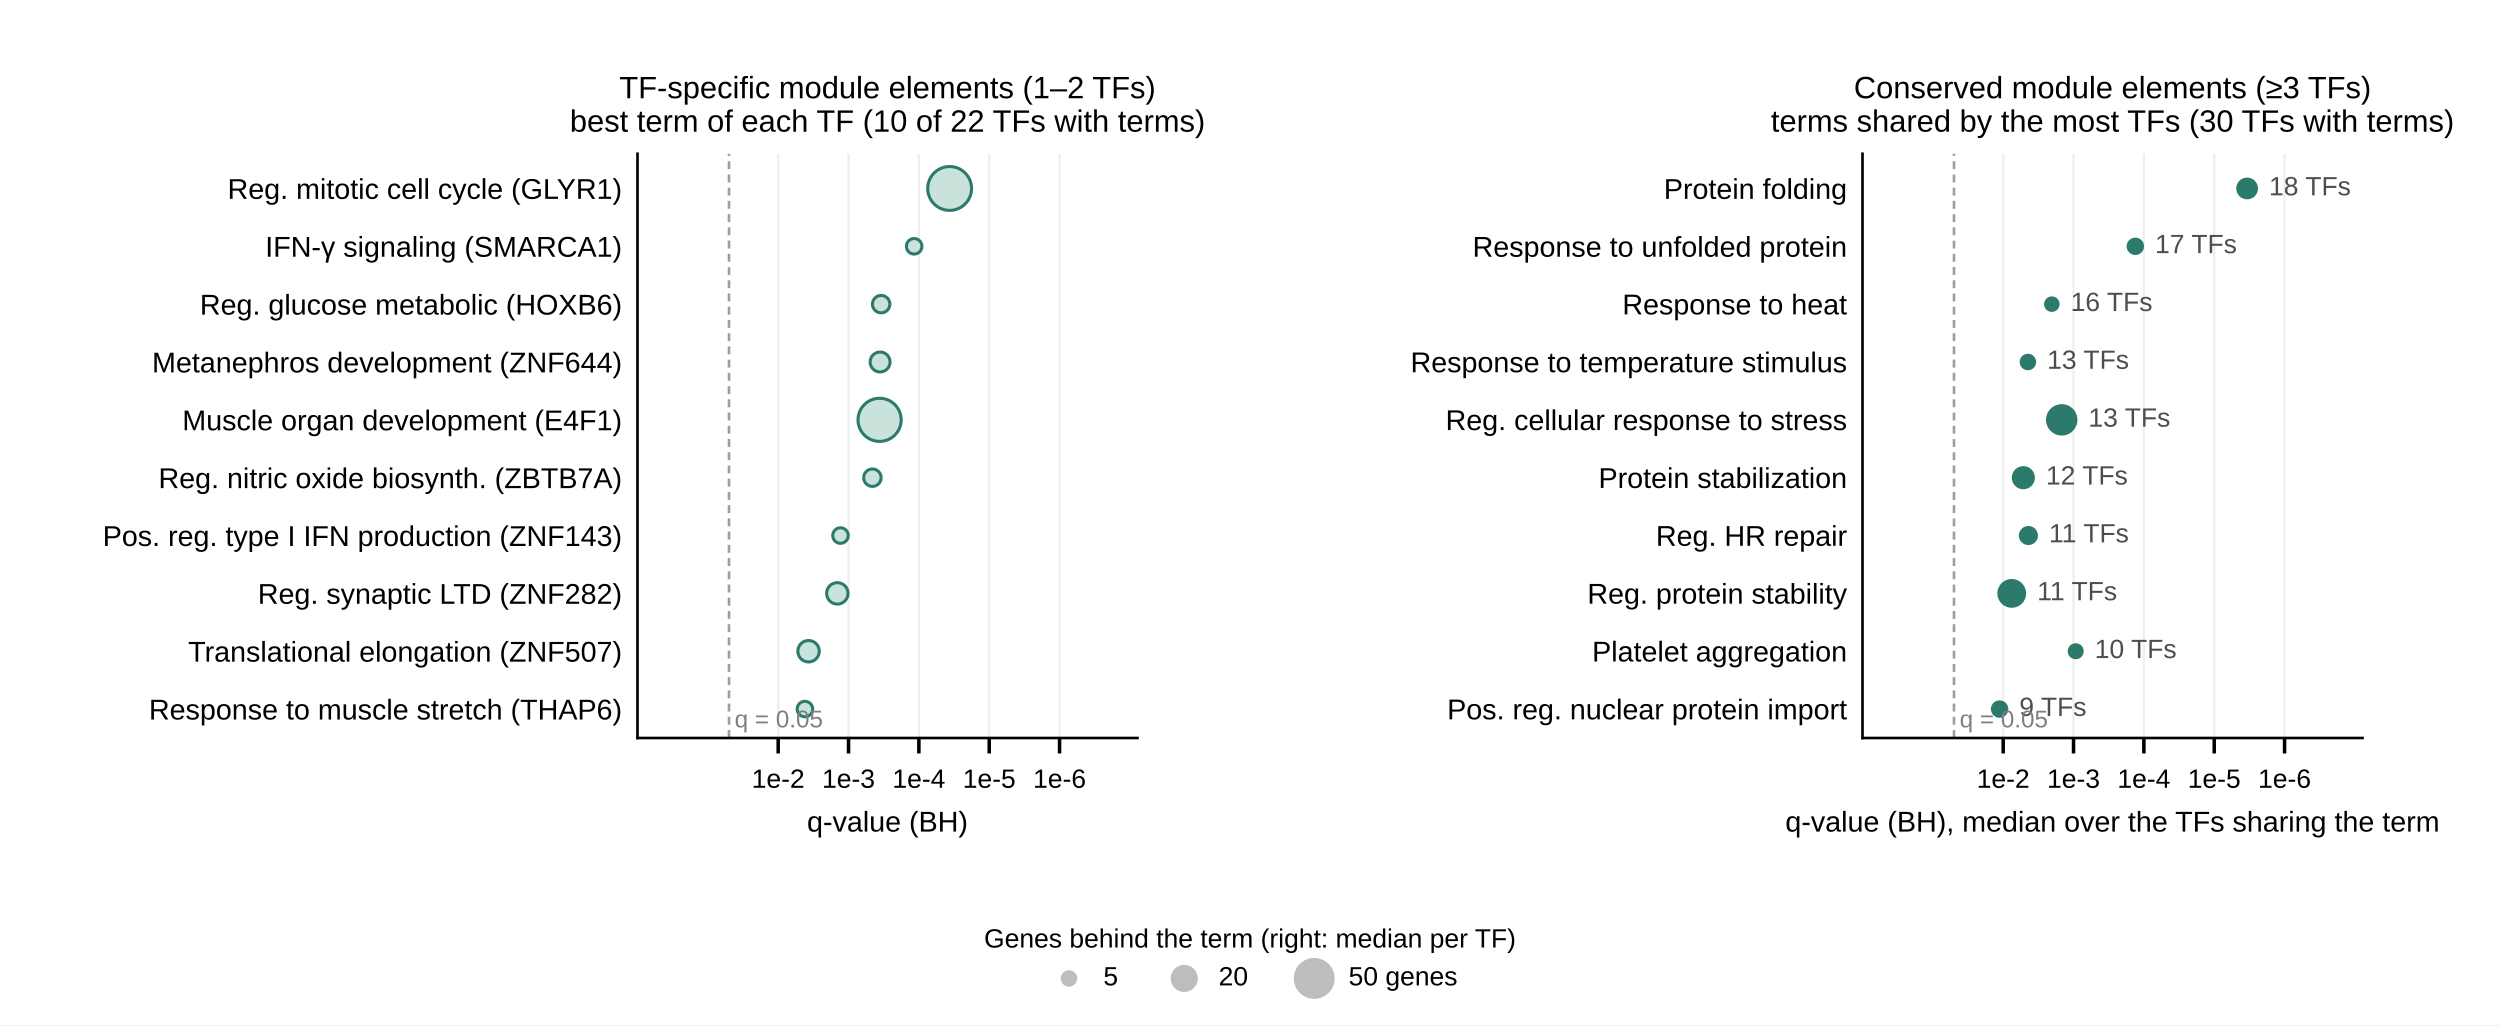
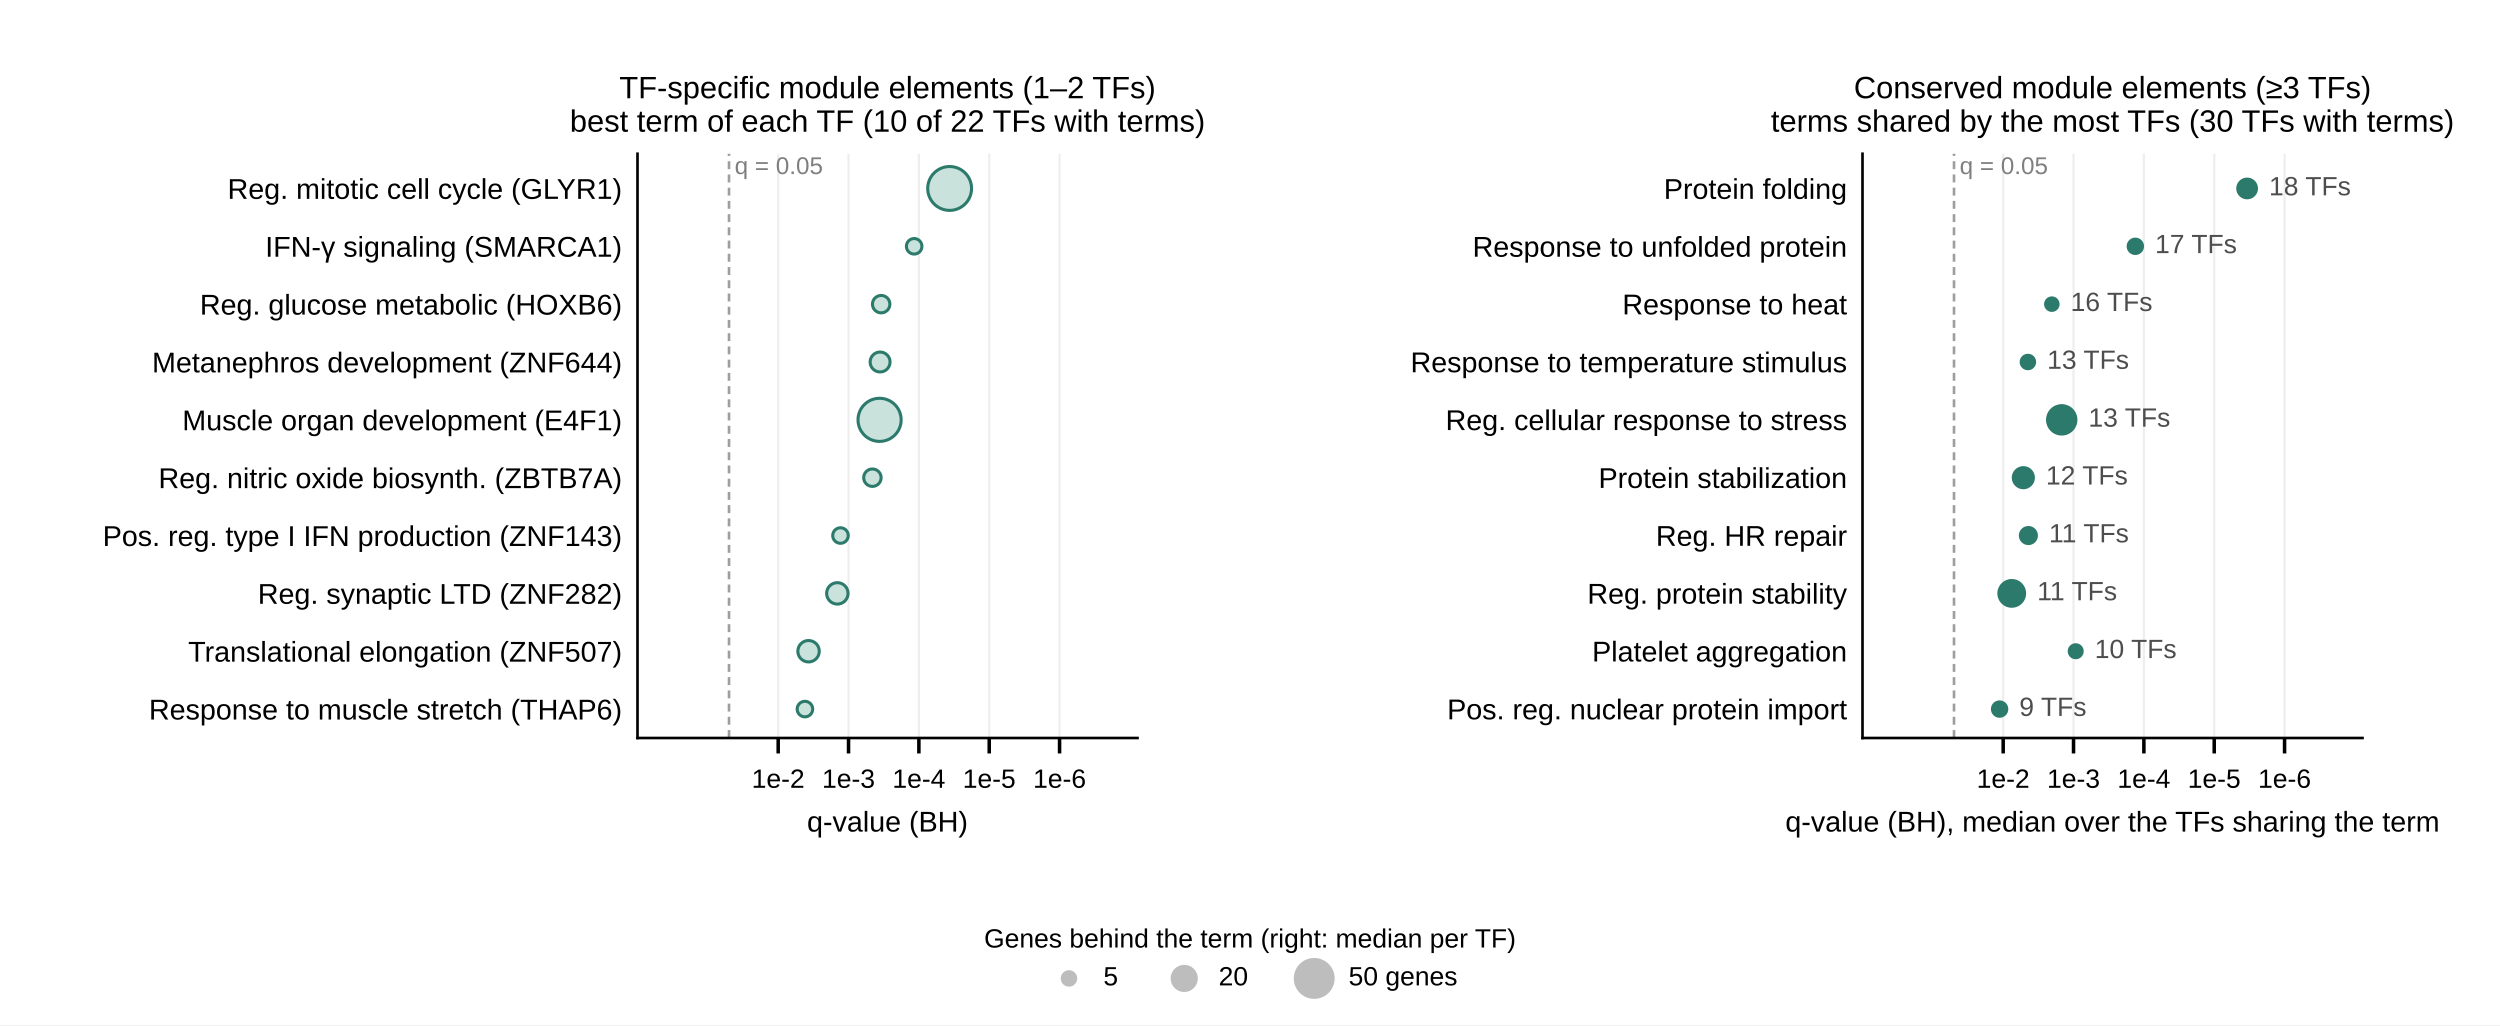
<svg xmlns="http://www.w3.org/2000/svg" xmlns:xlink="http://www.w3.org/1999/xlink" width="566.929pt" height="232.441pt" viewBox="0 0 566.929 232.441" version="1.1">
  <defs>
    <style type="text/css">*{stroke-linejoin: round; stroke-linecap: butt}</style>
  </defs>
  <g id="figure_1">
    <g id="patch_1">
      <path d="M 0 232.441  L 566.929 232.441  L 566.929 0  L 0 0  z " style="fill: #ffffff" />
    </g>
    <g id="axes_1">
      <g id="patch_2">
        <path d="M 144.567 167.357  L 257.953 167.357  L 257.953 34.866  L 144.567 34.866  z " style="fill: #ffffff" />
      </g>
      <g id="line2d_1">
-         <path d="M 165.321 167.357  L 165.321 34.866  " clip-path="url(#p20ac99650b)" style="fill: none; stroke-dasharray: 1.8,1.2; stroke-dashoffset: 0; stroke: #9e9e9e; stroke-width: 0.6" />
+         <path d="M 165.321 167.357  L 165.321 34.866  " clip-path="url(#p49c04c77f4)" style="fill: none; stroke-dasharray: 1.8,1.2; stroke-dashoffset: 0; stroke: #9e9e9e; stroke-width: 0.6" />
      </g>
      <g id="matplotlib.axis_1">
        <g id="xtick_1">
          <g id="line2d_2">
-             <path d="M 176.471 167.357  L 176.471 34.866  " clip-path="url(#p20ac99650b)" style="fill: none; stroke: #eeeeee; stroke-width: 0.5; stroke-linecap: square" />
+             <path d="M 176.471 167.357  L 176.471 34.866  " clip-path="url(#p49c04c77f4)" style="fill: none; stroke: #eeeeee; stroke-width: 0.5; stroke-linecap: square" />
          </g>
          <g id="line2d_3">
            <defs>
-               <path id="mb844de4416" d="M 0 0  L 0 3.5  " style="stroke: #000000; stroke-width: 0.8" />
+               <path id="m54eb2dacb0" d="M 0 0  L 0 3.5  " style="stroke: #000000; stroke-width: 0.8" />
            </defs>
            <g>
-               <use xlink:href="#mb844de4416" x="176.471" y="167.357" style="stroke: #000000; stroke-width: 0.8" />
+               <use xlink:href="#m54eb2dacb0" x="176.471" y="167.357" style="stroke: #000000; stroke-width: 0.8" />
            </g>
          </g>
          <g id="text_1">
            <text style="text-anchor: middle" x="176.471" y="178.652" transform="rotate(-0 176.4712 178.6522)" font-family="Arial, ArialMT, Helvetica, sans-serif" font-size="6.000">1e-2</text>
          </g>
        </g>
        <g id="xtick_2">
          <g id="line2d_4">
-             <path d="M 192.423 167.357  L 192.423 34.866  " clip-path="url(#p20ac99650b)" style="fill: none; stroke: #eeeeee; stroke-width: 0.5; stroke-linecap: square" />
+             <path d="M 192.423 167.357  L 192.423 34.866  " clip-path="url(#p49c04c77f4)" style="fill: none; stroke: #eeeeee; stroke-width: 0.5; stroke-linecap: square" />
          </g>
          <g id="line2d_5">
            <g>
-               <use xlink:href="#mb844de4416" x="192.423" y="167.357" style="stroke: #000000; stroke-width: 0.8" />
+               <use xlink:href="#m54eb2dacb0" x="192.423" y="167.357" style="stroke: #000000; stroke-width: 0.8" />
            </g>
          </g>
          <g id="text_2">
            <text style="text-anchor: middle" x="192.423" y="178.652" transform="rotate(-0 192.4233 178.6522)" font-family="Arial, ArialMT, Helvetica, sans-serif" font-size="6.000">1e-3</text>
          </g>
        </g>
        <g id="xtick_3">
          <g id="line2d_6">
-             <path d="M 208.375 167.357  L 208.375 34.866  " clip-path="url(#p20ac99650b)" style="fill: none; stroke: #eeeeee; stroke-width: 0.5; stroke-linecap: square" />
+             <path d="M 208.375 167.357  L 208.375 34.866  " clip-path="url(#p49c04c77f4)" style="fill: none; stroke: #eeeeee; stroke-width: 0.5; stroke-linecap: square" />
          </g>
          <g id="line2d_7">
            <g>
-               <use xlink:href="#mb844de4416" x="208.375" y="167.357" style="stroke: #000000; stroke-width: 0.8" />
+               <use xlink:href="#m54eb2dacb0" x="208.375" y="167.357" style="stroke: #000000; stroke-width: 0.8" />
            </g>
          </g>
          <g id="text_3">
            <text style="text-anchor: middle" x="208.375" y="178.652" transform="rotate(-0 208.3754 178.6522)" font-family="Arial, ArialMT, Helvetica, sans-serif" font-size="6.000">1e-4</text>
          </g>
        </g>
        <g id="xtick_4">
          <g id="line2d_8">
-             <path d="M 224.328 167.357  L 224.328 34.866  " clip-path="url(#p20ac99650b)" style="fill: none; stroke: #eeeeee; stroke-width: 0.5; stroke-linecap: square" />
+             <path d="M 224.328 167.357  L 224.328 34.866  " clip-path="url(#p49c04c77f4)" style="fill: none; stroke: #eeeeee; stroke-width: 0.5; stroke-linecap: square" />
          </g>
          <g id="line2d_9">
            <g>
-               <use xlink:href="#mb844de4416" x="224.328" y="167.357" style="stroke: #000000; stroke-width: 0.8" />
+               <use xlink:href="#m54eb2dacb0" x="224.328" y="167.357" style="stroke: #000000; stroke-width: 0.8" />
            </g>
          </g>
          <g id="text_4">
            <text style="text-anchor: middle" x="224.328" y="178.652" transform="rotate(-0 224.3276 178.6522)" font-family="Arial, ArialMT, Helvetica, sans-serif" font-size="6.000">1e-5</text>
          </g>
        </g>
        <g id="xtick_5">
          <g id="line2d_10">
-             <path d="M 240.28 167.357  L 240.28 34.866  " clip-path="url(#p20ac99650b)" style="fill: none; stroke: #eeeeee; stroke-width: 0.5; stroke-linecap: square" />
+             <path d="M 240.28 167.357  L 240.28 34.866  " clip-path="url(#p49c04c77f4)" style="fill: none; stroke: #eeeeee; stroke-width: 0.5; stroke-linecap: square" />
          </g>
          <g id="line2d_11">
            <g>
-               <use xlink:href="#mb844de4416" x="240.28" y="167.357" style="stroke: #000000; stroke-width: 0.8" />
+               <use xlink:href="#m54eb2dacb0" x="240.28" y="167.357" style="stroke: #000000; stroke-width: 0.8" />
            </g>
          </g>
          <g id="text_5">
            <text style="text-anchor: middle" x="240.28" y="178.652" transform="rotate(-0 240.2797 178.6522)" font-family="Arial, ArialMT, Helvetica, sans-serif" font-size="6.000">1e-6</text>
          </g>
        </g>
        <g id="text_6">
          <text style="text-anchor: middle" x="201.26" y="188.576" transform="rotate(-0 201.2598 188.5765)" font-family="Arial, ArialMT, Helvetica, sans-serif" font-size="6.500">q-value (BH)</text>
        </g>
      </g>
      <g id="matplotlib.axis_2">
        <g id="ytick_1">
          <g id="line2d_12" />
          <g id="text_7">
            <text style="text-anchor: end" x="141.067" y="45.103" transform="rotate(-0 141.0669 45.10281)" font-family="Arial, ArialMT, Helvetica, sans-serif" font-size="6.500">Reg. mitotic cell cycle  (GLYR1)</text>
          </g>
        </g>
        <g id="ytick_2">
          <g id="line2d_13" />
          <g id="text_8">
            <text style="text-anchor: end" x="141.067" y="58.221" transform="rotate(-0 141.0669 58.22077)" font-family="Arial, ArialMT, Helvetica, sans-serif" font-size="6.500">IFN-γ signaling  (SMARCA1)</text>
          </g>
        </g>
        <g id="ytick_3">
          <g id="line2d_14" />
          <g id="text_9">
            <text style="text-anchor: end" x="141.067" y="71.341" transform="rotate(-0 141.0669 71.34075)" font-family="Arial, ArialMT, Helvetica, sans-serif" font-size="6.500">Reg. glucose metabolic  (HOXB6)</text>
          </g>
        </g>
        <g id="ytick_4">
          <g id="line2d_15" />
          <g id="text_10">
            <text style="text-anchor: end" x="141.067" y="84.457" transform="rotate(-0 141.0669 84.45668)" font-family="Arial, ArialMT, Helvetica, sans-serif" font-size="6.500">Metanephros development  (ZNF644)</text>
          </g>
        </g>
        <g id="ytick_5">
          <g id="line2d_16" />
          <g id="text_11">
            <text style="text-anchor: end" x="141.067" y="97.575" transform="rotate(-0 141.0669 97.57463)" font-family="Arial, ArialMT, Helvetica, sans-serif" font-size="6.500">Muscle organ development  (E4F1)</text>
          </g>
        </g>
        <g id="ytick_6">
          <g id="line2d_17" />
          <g id="text_12">
            <text style="text-anchor: end" x="141.067" y="110.693" transform="rotate(-0 141.0669 110.6926)" font-family="Arial, ArialMT, Helvetica, sans-serif" font-size="6.500">Reg. nitric oxide biosynth.  (ZBTB7A)</text>
          </g>
        </g>
        <g id="ytick_7">
          <g id="line2d_18" />
          <g id="text_13">
            <text style="text-anchor: end" x="141.067" y="123.811" transform="rotate(-0 141.0669 123.8105)" font-family="Arial, ArialMT, Helvetica, sans-serif" font-size="6.500">Pos. reg. type I IFN production  (ZNF143)</text>
          </g>
        </g>
        <g id="ytick_8">
          <g id="line2d_19" />
          <g id="text_14">
            <text style="text-anchor: end" x="141.067" y="136.928" transform="rotate(-0 141.0669 136.9285)" font-family="Arial, ArialMT, Helvetica, sans-serif" font-size="6.500">Reg. synaptic LTD  (ZNF282)</text>
          </g>
        </g>
        <g id="ytick_9">
          <g id="line2d_20" />
          <g id="text_15">
            <text style="text-anchor: end" x="141.067" y="150.046" transform="rotate(-0 141.0669 150.0464)" font-family="Arial, ArialMT, Helvetica, sans-serif" font-size="6.500">Translational elongation  (ZNF507)</text>
          </g>
        </g>
        <g id="ytick_10">
          <g id="line2d_21" />
          <g id="text_16">
            <text style="text-anchor: end" x="141.067" y="163.164" transform="rotate(-0 141.0669 163.1644)" font-family="Arial, ArialMT, Helvetica, sans-serif" font-size="6.500">Response to muscle stretch  (THAP6)</text>
          </g>
        </g>
      </g>
      <g id="patch_3">
        <path d="M 144.567 167.357  L 144.567 34.866  " style="fill: none; stroke: #000000; stroke-width: 0.6; stroke-linejoin: miter; stroke-linecap: square" />
      </g>
      <g id="patch_4">
        <path d="M 144.567 167.357  L 257.953 167.357  " style="fill: none; stroke: #000000; stroke-width: 0.6; stroke-linejoin: miter; stroke-linecap: square" />
      </g>
      <g id="PathCollection_1">
-         <path d="M 215.35 47.707  C 216.668 47.707 217.932 47.183 218.864 46.251  C 219.796 45.319 220.32 44.055 220.32 42.737  C 220.32 41.419 219.796 40.155 218.864 39.223  C 217.932 38.291 216.668 37.767 215.35 37.767  C 214.032 37.767 212.768 38.291 211.836 39.223  C 210.904 40.155 210.38 41.419 210.38 42.737  C 210.38 44.055 210.904 45.319 211.836 46.251  C 212.768 47.183 214.032 47.707 215.35 47.707  z " clip-path="url(#p20ac99650b)" style="fill: #c9e3dc; stroke: #2c7a6b; stroke-width: 0.7" />
-         <path d="M 207.305 57.616  C 207.772 57.616 208.22 57.43 208.55 57.1  C 208.881 56.77 209.066 56.322 209.066 55.855  C 209.066 55.388 208.881 54.94 208.55 54.61  C 208.22 54.28 207.772 54.094 207.305 54.094  C 206.839 54.094 206.391 54.28 206.061 54.61  C 205.73 54.94 205.545 55.388 205.545 55.855  C 205.545 56.322 205.73 56.77 206.061 57.1  C 206.391 57.43 206.839 57.616 207.305 57.616  z " clip-path="url(#p20ac99650b)" style="fill: #c9e3dc; stroke: #2c7a6b; stroke-width: 0.7" />
-         <path d="M 199.823 70.948  C 200.347 70.948 200.849 70.74 201.22 70.369  C 201.59 69.999 201.798 69.497 201.798 68.973  C 201.798 68.449 201.59 67.947 201.22 67.576  C 200.849 67.206 200.347 66.998 199.823 66.998  C 199.299 66.998 198.797 67.206 198.427 67.576  C 198.056 67.947 197.848 68.449 197.848 68.973  C 197.848 69.497 198.056 69.999 198.427 70.369  C 198.797 70.74 199.299 70.948 199.823 70.948  z " clip-path="url(#p20ac99650b)" style="fill: #c9e3dc; stroke: #2c7a6b; stroke-width: 0.7" />
-         <path d="M 199.58 84.349  C 200.179 84.349 200.753 84.111 201.177 83.688  C 201.6 83.264 201.838 82.69 201.838 82.091  C 201.838 81.492 201.6 80.917 201.177 80.494  C 200.753 80.07 200.179 79.832 199.58 79.832  C 198.981 79.832 198.406 80.07 197.983 80.494  C 197.559 80.917 197.322 81.492 197.322 82.091  C 197.322 82.69 197.559 83.264 197.983 83.688  C 198.406 84.111 198.981 84.349 199.58 84.349  z " clip-path="url(#p20ac99650b)" style="fill: #c9e3dc; stroke: #2c7a6b; stroke-width: 0.7" />
-         <path d="M 199.464 100.097  C 200.76 100.097 202.004 99.582 202.921 98.666  C 203.837 97.749 204.353 96.505 204.353 95.209  C 204.353 93.912 203.837 92.669 202.921 91.752  C 202.004 90.835 200.76 90.32 199.464 90.32  C 198.167 90.32 196.924 90.835 196.007 91.752  C 195.09 92.669 194.575 93.912 194.575 95.209  C 194.575 96.505 195.09 97.749 196.007 98.666  C 196.924 99.582 198.167 100.097 199.464 100.097  z " clip-path="url(#p20ac99650b)" style="fill: #c9e3dc; stroke: #2c7a6b; stroke-width: 0.7" />
-         <path d="M 197.837 110.302  C 198.36 110.302 198.863 110.093 199.233 109.723  C 199.603 109.353 199.811 108.85 199.811 108.327  C 199.811 107.803 199.603 107.301 199.233 106.93  C 198.863 106.56 198.36 106.352 197.837 106.352  C 197.313 106.352 196.811 106.56 196.44 106.93  C 196.07 107.301 195.862 107.803 195.862 108.327  C 195.862 108.85 196.07 109.353 196.44 109.723  C 196.811 110.093 197.313 110.302 197.837 110.302  z " clip-path="url(#p20ac99650b)" style="fill: #c9e3dc; stroke: #2c7a6b; stroke-width: 0.7" />
-         <path d="M 190.597 123.205  C 191.064 123.205 191.512 123.02 191.842 122.69  C 192.172 122.359 192.357 121.912 192.357 121.445  C 192.357 120.978 192.172 120.53 191.842 120.2  C 191.512 119.869 191.064 119.684 190.597 119.684  C 190.13 119.684 189.682 119.869 189.352 120.2  C 189.022 120.53 188.836 120.978 188.836 121.445  C 188.836 121.912 189.022 122.359 189.352 122.69  C 189.682 123.02 190.13 123.205 190.597 123.205  z " clip-path="url(#p20ac99650b)" style="fill: #c9e3dc; stroke: #2c7a6b; stroke-width: 0.7" />
-         <path d="M 189.885 136.992  C 190.529 136.992 191.147 136.736 191.602 136.28  C 192.058 135.825 192.314 135.207 192.314 134.563  C 192.314 133.918 192.058 133.301 191.602 132.845  C 191.147 132.39 190.529 132.134 189.885 132.134  C 189.24 132.134 188.622 132.39 188.167 132.845  C 187.711 133.301 187.456 133.918 187.456 134.563  C 187.456 135.207 187.711 135.825 188.167 136.28  C 188.622 136.736 189.24 136.992 189.885 136.992  z " clip-path="url(#p20ac99650b)" style="fill: #c9e3dc; stroke: #2c7a6b; stroke-width: 0.7" />
-         <path d="M 183.356 150.11  C 184 150.11 184.618 149.854 185.073 149.398  C 185.529 148.943 185.785 148.325 185.785 147.681  C 185.785 147.036 185.529 146.418 185.073 145.963  C 184.618 145.507 184 145.252 183.356 145.252  C 182.711 145.252 182.094 145.507 181.638 145.963  C 181.183 146.418 180.927 147.036 180.927 147.681  C 180.927 148.325 181.183 148.943 181.638 149.398  C 182.094 149.854 182.711 150.11 183.356 150.11  z " clip-path="url(#p20ac99650b)" style="fill: #c9e3dc; stroke: #2c7a6b; stroke-width: 0.7" />
-         <path d="M 182.534 162.559  C 183.001 162.559 183.449 162.374 183.779 162.043  C 184.109 161.713 184.295 161.265 184.295 160.799  C 184.295 160.332 184.109 159.884 183.779 159.554  C 183.449 159.223 183.001 159.038 182.534 159.038  C 182.067 159.038 181.619 159.223 181.289 159.554  C 180.959 159.884 180.773 160.332 180.773 160.799  C 180.773 161.265 180.959 161.713 181.289 162.043  C 181.619 162.374 182.067 162.559 182.534 162.559  z " clip-path="url(#p20ac99650b)" style="fill: #c9e3dc; stroke: #2c7a6b; stroke-width: 0.7" />
+         <path d="M 215.35 47.707  C 216.668 47.707 217.932 47.183 218.864 46.251  C 219.796 45.319 220.32 44.055 220.32 42.737  C 220.32 41.419 219.796 40.155 218.864 39.223  C 217.932 38.291 216.668 37.767 215.35 37.767  C 214.032 37.767 212.768 38.291 211.836 39.223  C 210.904 40.155 210.38 41.419 210.38 42.737  C 210.38 44.055 210.904 45.319 211.836 46.251  C 212.768 47.183 214.032 47.707 215.35 47.707  z " clip-path="url(#p49c04c77f4)" style="fill: #c9e3dc; stroke: #2c7a6b; stroke-width: 0.7" />
+         <path d="M 207.305 57.616  C 207.772 57.616 208.22 57.43 208.55 57.1  C 208.881 56.77 209.066 56.322 209.066 55.855  C 209.066 55.388 208.881 54.94 208.55 54.61  C 208.22 54.28 207.772 54.094 207.305 54.094  C 206.839 54.094 206.391 54.28 206.061 54.61  C 205.73 54.94 205.545 55.388 205.545 55.855  C 205.545 56.322 205.73 56.77 206.061 57.1  C 206.391 57.43 206.839 57.616 207.305 57.616  z " clip-path="url(#p49c04c77f4)" style="fill: #c9e3dc; stroke: #2c7a6b; stroke-width: 0.7" />
+         <path d="M 199.823 70.948  C 200.347 70.948 200.849 70.74 201.22 70.369  C 201.59 69.999 201.798 69.497 201.798 68.973  C 201.798 68.449 201.59 67.947 201.22 67.576  C 200.849 67.206 200.347 66.998 199.823 66.998  C 199.299 66.998 198.797 67.206 198.427 67.576  C 198.056 67.947 197.848 68.449 197.848 68.973  C 197.848 69.497 198.056 69.999 198.427 70.369  C 198.797 70.74 199.299 70.948 199.823 70.948  z " clip-path="url(#p49c04c77f4)" style="fill: #c9e3dc; stroke: #2c7a6b; stroke-width: 0.7" />
+         <path d="M 199.58 84.349  C 200.179 84.349 200.753 84.111 201.177 83.688  C 201.6 83.264 201.838 82.69 201.838 82.091  C 201.838 81.492 201.6 80.917 201.177 80.494  C 200.753 80.07 200.179 79.832 199.58 79.832  C 198.981 79.832 198.406 80.07 197.983 80.494  C 197.559 80.917 197.322 81.492 197.322 82.091  C 197.322 82.69 197.559 83.264 197.983 83.688  C 198.406 84.111 198.981 84.349 199.58 84.349  z " clip-path="url(#p49c04c77f4)" style="fill: #c9e3dc; stroke: #2c7a6b; stroke-width: 0.7" />
+         <path d="M 199.464 100.097  C 200.76 100.097 202.004 99.582 202.921 98.666  C 203.837 97.749 204.353 96.505 204.353 95.209  C 204.353 93.912 203.837 92.669 202.921 91.752  C 202.004 90.835 200.76 90.32 199.464 90.32  C 198.167 90.32 196.924 90.835 196.007 91.752  C 195.09 92.669 194.575 93.912 194.575 95.209  C 194.575 96.505 195.09 97.749 196.007 98.666  C 196.924 99.582 198.167 100.097 199.464 100.097  z " clip-path="url(#p49c04c77f4)" style="fill: #c9e3dc; stroke: #2c7a6b; stroke-width: 0.7" />
+         <path d="M 197.837 110.302  C 198.36 110.302 198.863 110.093 199.233 109.723  C 199.603 109.353 199.811 108.85 199.811 108.327  C 199.811 107.803 199.603 107.301 199.233 106.93  C 198.863 106.56 198.36 106.352 197.837 106.352  C 197.313 106.352 196.811 106.56 196.44 106.93  C 196.07 107.301 195.862 107.803 195.862 108.327  C 195.862 108.85 196.07 109.353 196.44 109.723  C 196.811 110.093 197.313 110.302 197.837 110.302  z " clip-path="url(#p49c04c77f4)" style="fill: #c9e3dc; stroke: #2c7a6b; stroke-width: 0.7" />
+         <path d="M 190.597 123.205  C 191.064 123.205 191.512 123.02 191.842 122.69  C 192.172 122.359 192.357 121.912 192.357 121.445  C 192.357 120.978 192.172 120.53 191.842 120.2  C 191.512 119.869 191.064 119.684 190.597 119.684  C 190.13 119.684 189.682 119.869 189.352 120.2  C 189.022 120.53 188.836 120.978 188.836 121.445  C 188.836 121.912 189.022 122.359 189.352 122.69  C 189.682 123.02 190.13 123.205 190.597 123.205  z " clip-path="url(#p49c04c77f4)" style="fill: #c9e3dc; stroke: #2c7a6b; stroke-width: 0.7" />
+         <path d="M 189.885 136.992  C 190.529 136.992 191.147 136.736 191.602 136.28  C 192.058 135.825 192.314 135.207 192.314 134.563  C 192.314 133.918 192.058 133.301 191.602 132.845  C 191.147 132.39 190.529 132.134 189.885 132.134  C 189.24 132.134 188.622 132.39 188.167 132.845  C 187.711 133.301 187.456 133.918 187.456 134.563  C 187.456 135.207 187.711 135.825 188.167 136.28  C 188.622 136.736 189.24 136.992 189.885 136.992  z " clip-path="url(#p49c04c77f4)" style="fill: #c9e3dc; stroke: #2c7a6b; stroke-width: 0.7" />
+         <path d="M 183.356 150.11  C 184 150.11 184.618 149.854 185.073 149.398  C 185.529 148.943 185.785 148.325 185.785 147.681  C 185.785 147.036 185.529 146.418 185.073 145.963  C 184.618 145.507 184 145.252 183.356 145.252  C 182.711 145.252 182.094 145.507 181.638 145.963  C 181.183 146.418 180.927 147.036 180.927 147.681  C 180.927 148.325 181.183 148.943 181.638 149.398  C 182.094 149.854 182.711 150.11 183.356 150.11  z " clip-path="url(#p49c04c77f4)" style="fill: #c9e3dc; stroke: #2c7a6b; stroke-width: 0.7" />
+         <path d="M 182.534 162.559  C 183.001 162.559 183.449 162.374 183.779 162.043  C 184.109 161.713 184.295 161.265 184.295 160.799  C 184.295 160.332 184.109 159.884 183.779 159.554  C 183.449 159.223 183.001 159.038 182.534 159.038  C 182.067 159.038 181.619 159.223 181.289 159.554  C 180.959 159.884 180.773 160.332 180.773 160.799  C 180.773 161.265 180.959 161.713 181.289 162.043  C 181.619 162.374 182.067 162.559 182.534 162.559  z " clip-path="url(#p49c04c77f4)" style="fill: #c9e3dc; stroke: #2c7a6b; stroke-width: 0.7" />
      </g>
      <g id="text_17">
-         <text style="fill: #7f7f7f; text-anchor: start" x="166.597" y="164.953" transform="rotate(-0 166.5973 164.9526)" font-family="Arial, ArialMT, Helvetica, sans-serif" font-size="5.500">q = 0.05</text>
+         <text style="fill: #7f7f7f; text-anchor: start" x="166.597" y="39.475" transform="rotate(-0 166.5973 39.47516)" font-family="Arial, ArialMT, Helvetica, sans-serif" font-size="5.500">q = 0.05</text>
      </g>
      <g id="text_18">
        <text transform="translate(140.4462 22.27792)" font-family="Arial, ArialMT, Helvetica, sans-serif" font-size="7.000">TF-specific module elements (1–2 TFs)</text>
        <text transform="translate(129.2277 29.86614)" font-family="Arial, ArialMT, Helvetica, sans-serif" font-size="7.000">best term of each TF (10 of 22 TFs with terms)</text>
      </g>
    </g>
    <g id="axes_2">
      <g id="patch_5">
        <path d="M 422.362 167.357  L 535.748 167.357  L 535.748 34.866  L 422.362 34.866  z " style="fill: #ffffff" />
      </g>
      <g id="line2d_22">
-         <path d="M 443.116 167.357  L 443.116 34.866  " clip-path="url(#paf7a164951)" style="fill: none; stroke-dasharray: 1.8,1.2; stroke-dashoffset: 0; stroke: #9e9e9e; stroke-width: 0.6" />
+         <path d="M 443.116 167.357  L 443.116 34.866  " clip-path="url(#p44ee80a20d)" style="fill: none; stroke-dasharray: 1.8,1.2; stroke-dashoffset: 0; stroke: #9e9e9e; stroke-width: 0.6" />
      </g>
      <g id="matplotlib.axis_3">
        <g id="xtick_6">
          <g id="line2d_23">
-             <path d="M 454.266 167.357  L 454.266 34.866  " clip-path="url(#paf7a164951)" style="fill: none; stroke: #eeeeee; stroke-width: 0.5; stroke-linecap: square" />
+             <path d="M 454.266 167.357  L 454.266 34.866  " clip-path="url(#p44ee80a20d)" style="fill: none; stroke: #eeeeee; stroke-width: 0.5; stroke-linecap: square" />
          </g>
          <g id="line2d_24">
            <g>
-               <use xlink:href="#mb844de4416" x="454.266" y="167.357" style="stroke: #000000; stroke-width: 0.8" />
+               <use xlink:href="#m54eb2dacb0" x="454.266" y="167.357" style="stroke: #000000; stroke-width: 0.8" />
            </g>
          </g>
          <g id="text_19">
            <text style="text-anchor: middle" x="454.266" y="178.652" transform="rotate(-0 454.2665 178.6522)" font-family="Arial, ArialMT, Helvetica, sans-serif" font-size="6.000">1e-2</text>
          </g>
        </g>
        <g id="xtick_7">
          <g id="line2d_25">
-             <path d="M 470.219 167.357  L 470.219 34.866  " clip-path="url(#paf7a164951)" style="fill: none; stroke: #eeeeee; stroke-width: 0.5; stroke-linecap: square" />
+             <path d="M 470.219 167.357  L 470.219 34.866  " clip-path="url(#p44ee80a20d)" style="fill: none; stroke: #eeeeee; stroke-width: 0.5; stroke-linecap: square" />
          </g>
          <g id="line2d_26">
            <g>
-               <use xlink:href="#mb844de4416" x="470.219" y="167.357" style="stroke: #000000; stroke-width: 0.8" />
+               <use xlink:href="#m54eb2dacb0" x="470.219" y="167.357" style="stroke: #000000; stroke-width: 0.8" />
            </g>
          </g>
          <g id="text_20">
            <text style="text-anchor: middle" x="470.219" y="178.652" transform="rotate(-0 470.2186 178.6522)" font-family="Arial, ArialMT, Helvetica, sans-serif" font-size="6.000">1e-3</text>
          </g>
        </g>
        <g id="xtick_8">
          <g id="line2d_27">
-             <path d="M 486.171 167.357  L 486.171 34.866  " clip-path="url(#paf7a164951)" style="fill: none; stroke: #eeeeee; stroke-width: 0.5; stroke-linecap: square" />
+             <path d="M 486.171 167.357  L 486.171 34.866  " clip-path="url(#p44ee80a20d)" style="fill: none; stroke: #eeeeee; stroke-width: 0.5; stroke-linecap: square" />
          </g>
          <g id="line2d_28">
            <g>
-               <use xlink:href="#mb844de4416" x="486.171" y="167.357" style="stroke: #000000; stroke-width: 0.8" />
+               <use xlink:href="#m54eb2dacb0" x="486.171" y="167.357" style="stroke: #000000; stroke-width: 0.8" />
            </g>
          </g>
          <g id="text_21">
            <text style="text-anchor: middle" x="486.171" y="178.652" transform="rotate(-0 486.1707 178.6522)" font-family="Arial, ArialMT, Helvetica, sans-serif" font-size="6.000">1e-4</text>
          </g>
        </g>
        <g id="xtick_9">
          <g id="line2d_29">
-             <path d="M 502.123 167.357  L 502.123 34.866  " clip-path="url(#paf7a164951)" style="fill: none; stroke: #eeeeee; stroke-width: 0.5; stroke-linecap: square" />
+             <path d="M 502.123 167.357  L 502.123 34.866  " clip-path="url(#p44ee80a20d)" style="fill: none; stroke: #eeeeee; stroke-width: 0.5; stroke-linecap: square" />
          </g>
          <g id="line2d_30">
            <g>
-               <use xlink:href="#mb844de4416" x="502.123" y="167.357" style="stroke: #000000; stroke-width: 0.8" />
+               <use xlink:href="#m54eb2dacb0" x="502.123" y="167.357" style="stroke: #000000; stroke-width: 0.8" />
            </g>
          </g>
          <g id="text_22">
            <text style="text-anchor: middle" x="502.123" y="178.652" transform="rotate(-0 502.1228 178.6522)" font-family="Arial, ArialMT, Helvetica, sans-serif" font-size="6.000">1e-5</text>
          </g>
        </g>
        <g id="xtick_10">
          <g id="line2d_31">
-             <path d="M 518.075 167.357  L 518.075 34.866  " clip-path="url(#paf7a164951)" style="fill: none; stroke: #eeeeee; stroke-width: 0.5; stroke-linecap: square" />
+             <path d="M 518.075 167.357  L 518.075 34.866  " clip-path="url(#p44ee80a20d)" style="fill: none; stroke: #eeeeee; stroke-width: 0.5; stroke-linecap: square" />
          </g>
          <g id="line2d_32">
            <g>
-               <use xlink:href="#mb844de4416" x="518.075" y="167.357" style="stroke: #000000; stroke-width: 0.8" />
+               <use xlink:href="#m54eb2dacb0" x="518.075" y="167.357" style="stroke: #000000; stroke-width: 0.8" />
            </g>
          </g>
          <g id="text_23">
            <text style="text-anchor: middle" x="518.075" y="178.652" transform="rotate(-0 518.075 178.6522)" font-family="Arial, ArialMT, Helvetica, sans-serif" font-size="6.000">1e-6</text>
          </g>
        </g>
        <g id="text_24">
          <text style="text-anchor: middle" x="479.055" y="188.576" transform="rotate(-0 479.0551 188.5765)" font-family="Arial, ArialMT, Helvetica, sans-serif" font-size="6.500">q-value (BH), median over the TFs sharing the term</text>
        </g>
      </g>
      <g id="matplotlib.axis_4">
        <g id="ytick_11">
          <g id="line2d_33" />
          <g id="text_25">
            <text style="text-anchor: end" x="418.862" y="45.103" transform="rotate(-0 418.8622 45.10281)" font-family="Arial, ArialMT, Helvetica, sans-serif" font-size="6.500">Protein folding</text>
          </g>
        </g>
        <g id="ytick_12">
          <g id="line2d_34" />
          <g id="text_26">
            <text style="text-anchor: end" x="418.862" y="58.221" transform="rotate(-0 418.8622 58.22077)" font-family="Arial, ArialMT, Helvetica, sans-serif" font-size="6.500">Response to unfolded protein</text>
          </g>
        </g>
        <g id="ytick_13">
          <g id="line2d_35" />
          <g id="text_27">
            <text style="text-anchor: end" x="418.862" y="71.299" transform="rotate(-0 418.8622 71.29911)" font-family="Arial, ArialMT, Helvetica, sans-serif" font-size="6.500">Response to heat</text>
          </g>
        </g>
        <g id="ytick_14">
          <g id="line2d_36" />
          <g id="text_28">
            <text style="text-anchor: end" x="418.862" y="84.417" transform="rotate(-0 418.8622 84.41707)" font-family="Arial, ArialMT, Helvetica, sans-serif" font-size="6.500">Response to temperature stimulus</text>
          </g>
        </g>
        <g id="ytick_15">
          <g id="line2d_37" />
          <g id="text_29">
            <text style="text-anchor: end" x="418.862" y="97.535" transform="rotate(-0 418.8622 97.53502)" font-family="Arial, ArialMT, Helvetica, sans-serif" font-size="6.500">Reg. cellular response to stress</text>
          </g>
        </g>
        <g id="ytick_16">
          <g id="line2d_38" />
          <g id="text_30">
            <text style="text-anchor: end" x="418.862" y="110.653" transform="rotate(-0 418.8622 110.653)" font-family="Arial, ArialMT, Helvetica, sans-serif" font-size="6.500">Protein stabilization</text>
          </g>
        </g>
        <g id="ytick_17">
          <g id="line2d_39" />
          <g id="text_31">
            <text style="text-anchor: end" x="418.862" y="123.771" transform="rotate(-0 418.8622 123.7709)" font-family="Arial, ArialMT, Helvetica, sans-serif" font-size="6.500">Reg. HR repair</text>
          </g>
        </g>
        <g id="ytick_18">
          <g id="line2d_40" />
          <g id="text_32">
            <text style="text-anchor: end" x="418.862" y="136.889" transform="rotate(-0 418.8622 136.8889)" font-family="Arial, ArialMT, Helvetica, sans-serif" font-size="6.500">Reg. protein stability</text>
          </g>
        </g>
        <g id="ytick_19">
          <g id="line2d_41" />
          <g id="text_33">
            <text style="text-anchor: end" x="418.862" y="150.007" transform="rotate(-0 418.8622 150.0068)" font-family="Arial, ArialMT, Helvetica, sans-serif" font-size="6.500">Platelet aggregation</text>
          </g>
        </g>
        <g id="ytick_20">
          <g id="line2d_42" />
          <g id="text_34">
            <text style="text-anchor: end" x="418.862" y="163.125" transform="rotate(-0 418.8622 163.1248)" font-family="Arial, ArialMT, Helvetica, sans-serif" font-size="6.500">Pos. reg. nuclear protein import</text>
          </g>
        </g>
      </g>
      <g id="PathCollection_2" />
      <g id="PathCollection_3" />
      <g id="PathCollection_4" />
      <g id="patch_6">
        <path d="M 422.362 167.357  L 422.362 34.866  " style="fill: none; stroke: #000000; stroke-width: 0.6; stroke-linejoin: miter; stroke-linecap: square" />
      </g>
      <g id="patch_7">
        <path d="M 422.362 167.357  L 535.748 167.357  " style="fill: none; stroke: #000000; stroke-width: 0.6; stroke-linejoin: miter; stroke-linecap: square" />
      </g>
      <g id="PathCollection_5">
-         <path d="M 509.582 45.207  C 510.237 45.207 510.865 44.946 511.328 44.483  C 511.792 44.02 512.052 43.392 512.052 42.737  C 512.052 42.082 511.792 41.454 511.328 40.99  C 510.865 40.527 510.237 40.267 509.582 40.267  C 508.927 40.267 508.299 40.527 507.836 40.99  C 507.372 41.454 507.112 42.082 507.112 42.737  C 507.112 43.392 507.372 44.02 507.836 44.483  C 508.299 44.946 508.927 45.207 509.582 45.207  z " clip-path="url(#paf7a164951)" style="fill: #2c7a6b" />
-         <path d="M 484.233 57.83  C 484.757 57.83 485.259 57.622 485.63 57.251  C 486 56.881 486.208 56.379 486.208 55.855  C 486.208 55.331 486 54.829 485.63 54.458  C 485.259 54.088 484.757 53.88 484.233 53.88  C 483.71 53.88 483.207 54.088 482.837 54.458  C 482.467 54.829 482.258 55.331 482.258 55.855  C 482.258 56.379 482.467 56.881 482.837 57.251  C 483.207 57.622 483.71 57.83 484.233 57.83  z " clip-path="url(#paf7a164951)" style="fill: #2c7a6b" />
-         <path d="M 465.298 70.734  C 465.765 70.734 466.213 70.548 466.543 70.218  C 466.873 69.888 467.058 69.44 467.058 68.973  C 467.058 68.506 466.873 68.058 466.543 67.728  C 466.213 67.398 465.765 67.212 465.298 67.212  C 464.831 67.212 464.383 67.398 464.053 67.728  C 463.723 68.058 463.537 68.506 463.537 68.973  C 463.537 69.44 463.723 69.888 464.053 70.218  C 464.383 70.548 464.831 70.734 465.298 70.734  z " clip-path="url(#paf7a164951)" style="fill: #2c7a6b" />
-         <path d="M 459.869 83.962  C 460.365 83.962 460.841 83.764 461.192 83.414  C 461.543 83.063 461.74 82.587 461.74 82.091  C 461.74 81.595 461.543 81.119 461.192 80.768  C 460.841 80.417 460.365 80.22 459.869 80.22  C 459.373 80.22 458.897 80.417 458.546 80.768  C 458.195 81.119 457.998 81.595 457.998 82.091  C 457.998 82.587 458.195 83.063 458.546 83.414  C 458.897 83.764 459.373 83.962 459.869 83.962  z " clip-path="url(#paf7a164951)" style="fill: #2c7a6b" />
-         <path d="M 467.54 98.772  C 468.485 98.772 469.391 98.397 470.06 97.729  C 470.728 97.06 471.103 96.154 471.103 95.209  C 471.103 94.264 470.728 93.357 470.06 92.689  C 469.391 92.021 468.485 91.645 467.54 91.645  C 466.595 91.645 465.688 92.021 465.02 92.689  C 464.352 93.357 463.976 94.264 463.976 95.209  C 463.976 96.154 464.352 97.06 465.02 97.729  C 465.688 98.397 466.595 98.772 467.54 98.772  z " clip-path="url(#paf7a164951)" style="fill: #2c7a6b" />
-         <path d="M 458.836 110.953  C 459.533 110.953 460.201 110.677 460.694 110.184  C 461.186 109.692 461.463 109.023 461.463 108.327  C 461.463 107.63 461.186 106.962 460.694 106.469  C 460.201 105.977 459.533 105.7 458.836 105.7  C 458.14 105.7 457.472 105.977 456.979 106.469  C 456.486 106.962 456.21 107.63 456.21 108.327  C 456.21 109.023 456.486 109.692 456.979 110.184  C 457.472 110.677 458.14 110.953 458.836 110.953  z " clip-path="url(#paf7a164951)" style="fill: #2c7a6b" />
-         <path d="M 459.981 123.613  C 460.556 123.613 461.107 123.384 461.514 122.978  C 461.92 122.571 462.149 122.02 462.149 121.445  C 462.149 120.87 461.92 120.318 461.514 119.912  C 461.107 119.505 460.556 119.277 459.981 119.277  C 459.406 119.277 458.854 119.505 458.448 119.912  C 458.041 120.318 457.813 120.87 457.813 121.445  C 457.813 122.02 458.041 122.571 458.448 122.978  C 458.854 123.384 459.406 123.613 459.981 123.613  z " clip-path="url(#paf7a164951)" style="fill: #2c7a6b" />
-         <path d="M 456.204 137.834  C 457.071 137.834 457.903 137.489 458.517 136.876  C 459.13 136.262 459.475 135.43 459.475 134.563  C 459.475 133.695 459.13 132.863 458.517 132.25  C 457.903 131.636 457.071 131.292 456.204 131.292  C 455.336 131.292 454.504 131.636 453.891 132.25  C 453.277 132.863 452.933 133.695 452.933 134.563  C 452.933 135.43 453.277 136.262 453.891 136.876  C 454.504 137.489 455.336 137.834 456.204 137.834  z " clip-path="url(#paf7a164951)" style="fill: #2c7a6b" />
-         <path d="M 470.713 149.497  C 471.195 149.497 471.657 149.306 471.998 148.965  C 472.339 148.624 472.53 148.162 472.53 147.681  C 472.53 147.199 472.339 146.737 471.998 146.396  C 471.657 146.055 471.195 145.864 470.713 145.864  C 470.232 145.864 469.769 146.055 469.429 146.396  C 469.088 146.737 468.897 147.199 468.897 147.681  C 468.897 148.162 469.088 148.624 469.429 148.965  C 469.769 149.306 470.232 149.497 470.713 149.497  z " clip-path="url(#paf7a164951)" style="fill: #2c7a6b" />
-         <path d="M 453.453 162.773  C 453.976 162.773 454.479 162.565 454.849 162.195  C 455.219 161.825 455.427 161.322 455.427 160.799  C 455.427 160.275 455.219 159.772 454.849 159.402  C 454.479 159.032 453.976 158.824 453.453 158.824  C 452.929 158.824 452.426 159.032 452.056 159.402  C 451.686 159.772 451.478 160.275 451.478 160.799  C 451.478 161.322 451.686 161.825 452.056 162.195  C 452.426 162.565 452.929 162.773 453.453 162.773  z " clip-path="url(#paf7a164951)" style="fill: #2c7a6b" />
+         <path d="M 509.582 45.207  C 510.237 45.207 510.865 44.946 511.328 44.483  C 511.792 44.02 512.052 43.392 512.052 42.737  C 512.052 42.082 511.792 41.454 511.328 40.99  C 510.865 40.527 510.237 40.267 509.582 40.267  C 508.927 40.267 508.299 40.527 507.836 40.99  C 507.372 41.454 507.112 42.082 507.112 42.737  C 507.112 43.392 507.372 44.02 507.836 44.483  C 508.299 44.946 508.927 45.207 509.582 45.207  z " clip-path="url(#p44ee80a20d)" style="fill: #2c7a6b" />
+         <path d="M 484.233 57.83  C 484.757 57.83 485.259 57.622 485.63 57.251  C 486 56.881 486.208 56.379 486.208 55.855  C 486.208 55.331 486 54.829 485.63 54.458  C 485.259 54.088 484.757 53.88 484.233 53.88  C 483.71 53.88 483.207 54.088 482.837 54.458  C 482.467 54.829 482.258 55.331 482.258 55.855  C 482.258 56.379 482.467 56.881 482.837 57.251  C 483.207 57.622 483.71 57.83 484.233 57.83  z " clip-path="url(#p44ee80a20d)" style="fill: #2c7a6b" />
+         <path d="M 465.298 70.734  C 465.765 70.734 466.213 70.548 466.543 70.218  C 466.873 69.888 467.058 69.44 467.058 68.973  C 467.058 68.506 466.873 68.058 466.543 67.728  C 466.213 67.398 465.765 67.212 465.298 67.212  C 464.831 67.212 464.383 67.398 464.053 67.728  C 463.723 68.058 463.537 68.506 463.537 68.973  C 463.537 69.44 463.723 69.888 464.053 70.218  C 464.383 70.548 464.831 70.734 465.298 70.734  z " clip-path="url(#p44ee80a20d)" style="fill: #2c7a6b" />
+         <path d="M 459.869 83.962  C 460.365 83.962 460.841 83.764 461.192 83.414  C 461.543 83.063 461.74 82.587 461.74 82.091  C 461.74 81.595 461.543 81.119 461.192 80.768  C 460.841 80.417 460.365 80.22 459.869 80.22  C 459.373 80.22 458.897 80.417 458.546 80.768  C 458.195 81.119 457.998 81.595 457.998 82.091  C 457.998 82.587 458.195 83.063 458.546 83.414  C 458.897 83.764 459.373 83.962 459.869 83.962  z " clip-path="url(#p44ee80a20d)" style="fill: #2c7a6b" />
+         <path d="M 467.54 98.772  C 468.485 98.772 469.391 98.397 470.06 97.729  C 470.728 97.06 471.103 96.154 471.103 95.209  C 471.103 94.264 470.728 93.357 470.06 92.689  C 469.391 92.021 468.485 91.645 467.54 91.645  C 466.595 91.645 465.688 92.021 465.02 92.689  C 464.352 93.357 463.976 94.264 463.976 95.209  C 463.976 96.154 464.352 97.06 465.02 97.729  C 465.688 98.397 466.595 98.772 467.54 98.772  z " clip-path="url(#p44ee80a20d)" style="fill: #2c7a6b" />
+         <path d="M 458.836 110.953  C 459.533 110.953 460.201 110.677 460.694 110.184  C 461.186 109.692 461.463 109.023 461.463 108.327  C 461.463 107.63 461.186 106.962 460.694 106.469  C 460.201 105.977 459.533 105.7 458.836 105.7  C 458.14 105.7 457.472 105.977 456.979 106.469  C 456.486 106.962 456.21 107.63 456.21 108.327  C 456.21 109.023 456.486 109.692 456.979 110.184  C 457.472 110.677 458.14 110.953 458.836 110.953  z " clip-path="url(#p44ee80a20d)" style="fill: #2c7a6b" />
+         <path d="M 459.981 123.613  C 460.556 123.613 461.107 123.384 461.514 122.978  C 461.92 122.571 462.149 122.02 462.149 121.445  C 462.149 120.87 461.92 120.318 461.514 119.912  C 461.107 119.505 460.556 119.277 459.981 119.277  C 459.406 119.277 458.854 119.505 458.448 119.912  C 458.041 120.318 457.813 120.87 457.813 121.445  C 457.813 122.02 458.041 122.571 458.448 122.978  C 458.854 123.384 459.406 123.613 459.981 123.613  z " clip-path="url(#p44ee80a20d)" style="fill: #2c7a6b" />
+         <path d="M 456.204 137.834  C 457.071 137.834 457.903 137.489 458.517 136.876  C 459.13 136.262 459.475 135.43 459.475 134.563  C 459.475 133.695 459.13 132.863 458.517 132.25  C 457.903 131.636 457.071 131.292 456.204 131.292  C 455.336 131.292 454.504 131.636 453.891 132.25  C 453.277 132.863 452.933 133.695 452.933 134.563  C 452.933 135.43 453.277 136.262 453.891 136.876  C 454.504 137.489 455.336 137.834 456.204 137.834  z " clip-path="url(#p44ee80a20d)" style="fill: #2c7a6b" />
+         <path d="M 470.713 149.497  C 471.195 149.497 471.657 149.306 471.998 148.965  C 472.339 148.624 472.53 148.162 472.53 147.681  C 472.53 147.199 472.339 146.737 471.998 146.396  C 471.657 146.055 471.195 145.864 470.713 145.864  C 470.232 145.864 469.769 146.055 469.429 146.396  C 469.088 146.737 468.897 147.199 468.897 147.681  C 468.897 148.162 469.088 148.624 469.429 148.965  C 469.769 149.306 470.232 149.497 470.713 149.497  z " clip-path="url(#p44ee80a20d)" style="fill: #2c7a6b" />
+         <path d="M 453.453 162.773  C 453.976 162.773 454.479 162.565 454.849 162.195  C 455.219 161.825 455.427 161.322 455.427 160.799  C 455.427 160.275 455.219 159.772 454.849 159.402  C 454.479 159.032 453.976 158.824 453.453 158.824  C 452.929 158.824 452.426 159.032 452.056 159.402  C 451.686 159.772 451.478 160.275 451.478 160.799  C 451.478 161.322 451.686 161.825 452.056 162.195  C 452.426 162.565 452.929 162.773 453.453 162.773  z " clip-path="url(#p44ee80a20d)" style="fill: #2c7a6b" />
      </g>
      <g id="text_35">
        <text style="fill: #4d4d4d; text-anchor: start" x="514.552" y="44.288" transform="rotate(-0 514.5519 44.28801)" font-family="Arial, ArialMT, Helvetica, sans-serif" font-size="6.000">18 TFs</text>
      </g>
      <g id="text_36">
        <text style="fill: #4d4d4d; text-anchor: start" x="488.708" y="57.406" transform="rotate(-0 488.7082 57.40596)" font-family="Arial, ArialMT, Helvetica, sans-serif" font-size="6.000">17 TFs</text>
      </g>
      <g id="text_37">
        <text style="fill: #4d4d4d; text-anchor: start" x="469.558" y="70.524" transform="rotate(-0 469.5585 70.52392)" font-family="Arial, ArialMT, Helvetica, sans-serif" font-size="6.000">16 TFs</text>
      </g>
      <g id="text_38">
        <text style="fill: #4d4d4d; text-anchor: start" x="464.24" y="83.642" transform="rotate(-0 464.2399 83.64187)" font-family="Arial, ArialMT, Helvetica, sans-serif" font-size="6.000">13 TFs</text>
      </g>
      <g id="text_39">
        <text style="fill: #4d4d4d; text-anchor: start" x="473.603" y="96.76" transform="rotate(-0 473.6035 96.75983)" font-family="Arial, ArialMT, Helvetica, sans-serif" font-size="6.000">13 TFs</text>
      </g>
      <g id="text_40">
        <text style="fill: #4d4d4d; text-anchor: start" x="463.963" y="109.878" transform="rotate(-0 463.9631 109.8778)" font-family="Arial, ArialMT, Helvetica, sans-serif" font-size="6.000">12 TFs</text>
      </g>
      <g id="text_41">
        <text style="fill: #4d4d4d; text-anchor: start" x="464.649" y="122.996" transform="rotate(-0 464.6486 122.9957)" font-family="Arial, ArialMT, Helvetica, sans-serif" font-size="6.000">11 TFs</text>
      </g>
      <g id="text_42">
        <text style="fill: #4d4d4d; text-anchor: start" x="461.975" y="136.114" transform="rotate(-0 461.9749 136.1137)" font-family="Arial, ArialMT, Helvetica, sans-serif" font-size="6.000">11 TFs</text>
      </g>
      <g id="text_43">
        <text style="fill: #4d4d4d; text-anchor: start" x="475.03" y="149.232" transform="rotate(-0 475.0299 149.2316)" font-family="Arial, ArialMT, Helvetica, sans-serif" font-size="6.000">10 TFs</text>
      </g>
      <g id="text_44">
        <text style="fill: #4d4d4d; text-anchor: start" x="457.927" y="162.35" transform="rotate(-0 457.9274 162.3496)" font-family="Arial, ArialMT, Helvetica, sans-serif" font-size="6.000">9 TFs</text>
      </g>
      <g id="text_45">
-         <text style="fill: #7f7f7f; text-anchor: start" x="444.393" y="164.953" transform="rotate(-0 444.3926 164.9526)" font-family="Arial, ArialMT, Helvetica, sans-serif" font-size="5.500">q = 0.05</text>
+         <text style="fill: #7f7f7f; text-anchor: start" x="444.393" y="39.475" transform="rotate(-0 444.3926 39.47516)" font-family="Arial, ArialMT, Helvetica, sans-serif" font-size="5.500">q = 0.05</text>
      </g>
      <g id="text_46">
        <text transform="translate(420.3995 22.27792)" font-family="Arial, ArialMT, Helvetica, sans-serif" font-size="7.000">Conserved module elements (≥3 TFs)</text>
        <text transform="translate(401.5832 29.86614)" font-family="Arial, ArialMT, Helvetica, sans-serif" font-size="7.000">terms shared by the most TFs (30 TFs with terms)</text>
      </g>
    </g>
    <g id="legend_1">
      <g id="text_47">
        <text style="text-anchor: start" x="223.162" y="214.878" transform="rotate(-0 223.1618 214.8784)" font-family="Arial, ArialMT, Helvetica, sans-serif" font-size="6.000">Genes behind the term (right: median per TF)</text>
      </g>
      <g id="PathCollection_6">
        <defs>
-           <path id="mf7923bd20a" d="M 0 1.871  C 0.496 1.871 0.972 1.674 1.323 1.323  C 1.674 0.972 1.871 0.496 1.871 0  C 1.871 -0.496 1.674 -0.972 1.323 -1.323  C 0.972 -1.674 0.496 -1.871 0 -1.871  C -0.496 -1.871 -0.972 -1.674 -1.323 -1.323  C -1.674 -0.972 -1.871 -0.496 -1.871 0  C -1.871 0.496 -1.674 0.972 -1.323 1.323  C -0.972 1.674 -0.496 1.871 0 1.871  z " />
+           <path id="m17e63eba30" d="M 0 1.871  C 0.496 1.871 0.972 1.674 1.323 1.323  C 1.674 0.972 1.871 0.496 1.871 0  C 1.871 -0.496 1.674 -0.972 1.323 -1.323  C 0.972 -1.674 0.496 -1.871 0 -1.871  C -0.496 -1.871 -0.972 -1.674 -1.323 -1.323  C -1.674 -0.972 -1.871 -0.496 -1.871 0  C -1.871 0.496 -1.674 0.972 -1.323 1.323  C -0.972 1.674 -0.496 1.871 0 1.871  z " />
        </defs>
        <g>
-           <use xlink:href="#mf7923bd20a" x="242.417" y="221.879" style="fill: #bdbdbd" />
+           <use xlink:href="#m17e63eba30" x="242.417" y="221.879" style="fill: #bdbdbd" />
        </g>
      </g>
      <g id="text_48">
        <text style="text-anchor: start" x="250.217" y="223.454" transform="rotate(-0 250.2166 223.4537)" font-family="Arial, ArialMT, Helvetica, sans-serif" font-size="6.000">5</text>
      </g>
      <g id="PathCollection_7">
        <defs>
-           <path id="m6789701353" d="M 0 3.082  C 0.817 3.082 1.601 2.757 2.179 2.179  C 2.757 1.601 3.082 0.817 3.082 0  C 3.082 -0.817 2.757 -1.601 2.179 -2.179  C 1.601 -2.757 0.817 -3.082 0 -3.082  C -0.817 -3.082 -1.601 -2.757 -2.179 -2.179  C -2.757 -1.601 -3.082 -0.817 -3.082 0  C -3.082 0.817 -2.757 1.601 -2.179 2.179  C -1.601 2.757 -0.817 3.082 0 3.082  z " />
+           <path id="m41a201d8b5" d="M 0 3.082  C 0.817 3.082 1.601 2.757 2.179 2.179  C 2.757 1.601 3.082 0.817 3.082 0  C 3.082 -0.817 2.757 -1.601 2.179 -2.179  C 1.601 -2.757 0.817 -3.082 0 -3.082  C -0.817 -3.082 -1.601 -2.757 -2.179 -2.179  C -2.757 -1.601 -3.082 -0.817 -3.082 0  C -3.082 0.817 -2.757 1.601 -2.179 2.179  C -1.601 2.757 -0.817 3.082 0 3.082  z " />
        </defs>
        <g>
-           <use xlink:href="#m6789701353" x="268.553" y="221.879" style="fill: #bdbdbd" />
+           <use xlink:href="#m41a201d8b5" x="268.553" y="221.879" style="fill: #bdbdbd" />
        </g>
      </g>
      <g id="text_49">
        <text style="text-anchor: start" x="276.353" y="223.454" transform="rotate(-0 276.3532 223.4537)" font-family="Arial, ArialMT, Helvetica, sans-serif" font-size="6.000">20</text>
      </g>
      <g id="PathCollection_8">
        <defs>
-           <path id="m7b2f24d470" d="M 0 4.637  C 1.23 4.637 2.409 4.148 3.279 3.279  C 4.148 2.409 4.637 1.23 4.637 0  C 4.637 -1.23 4.148 -2.409 3.279 -3.279  C 2.409 -4.148 1.23 -4.637 0 -4.637  C -1.23 -4.637 -2.409 -4.148 -3.279 -3.279  C -4.148 -2.409 -4.637 -1.23 -4.637 0  C -4.637 1.23 -4.148 2.409 -3.279 3.279  C -2.409 4.148 -1.23 4.637 0 4.637  z " />
+           <path id="md62b72c178" d="M 0 4.637  C 1.23 4.637 2.409 4.148 3.279 3.279  C 4.148 2.409 4.637 1.23 4.637 0  C 4.637 -1.23 4.148 -2.409 3.279 -3.279  C 2.409 -4.148 1.23 -4.637 0 -4.637  C -1.23 -4.637 -2.409 -4.148 -3.279 -3.279  C -4.148 -2.409 -4.637 -1.23 -4.637 0  C -4.637 1.23 -4.148 2.409 -3.279 3.279  C -2.409 4.148 -1.23 4.637 0 4.637  z " />
        </defs>
        <g>
-           <use xlink:href="#m7b2f24d470" x="298.026" y="221.879" style="fill: #bdbdbd" />
+           <use xlink:href="#md62b72c178" x="298.026" y="221.879" style="fill: #bdbdbd" />
        </g>
      </g>
      <g id="text_50">
        <text style="text-anchor: start" x="305.826" y="223.454" transform="rotate(-0 305.8263 223.4537)" font-family="Arial, ArialMT, Helvetica, sans-serif" font-size="6.000">50 genes</text>
      </g>
    </g>
  </g>
  <defs>
-     <clipPath id="p20ac99650b">
+     <clipPath id="p49c04c77f4">
      <rect x="144.567" y="34.866" width="113.386" height="132.491" />
    </clipPath>
-     <clipPath id="paf7a164951">
+     <clipPath id="p44ee80a20d">
      <rect x="422.362" y="34.866" width="113.386" height="132.491" />
    </clipPath>
  </defs>
</svg>
